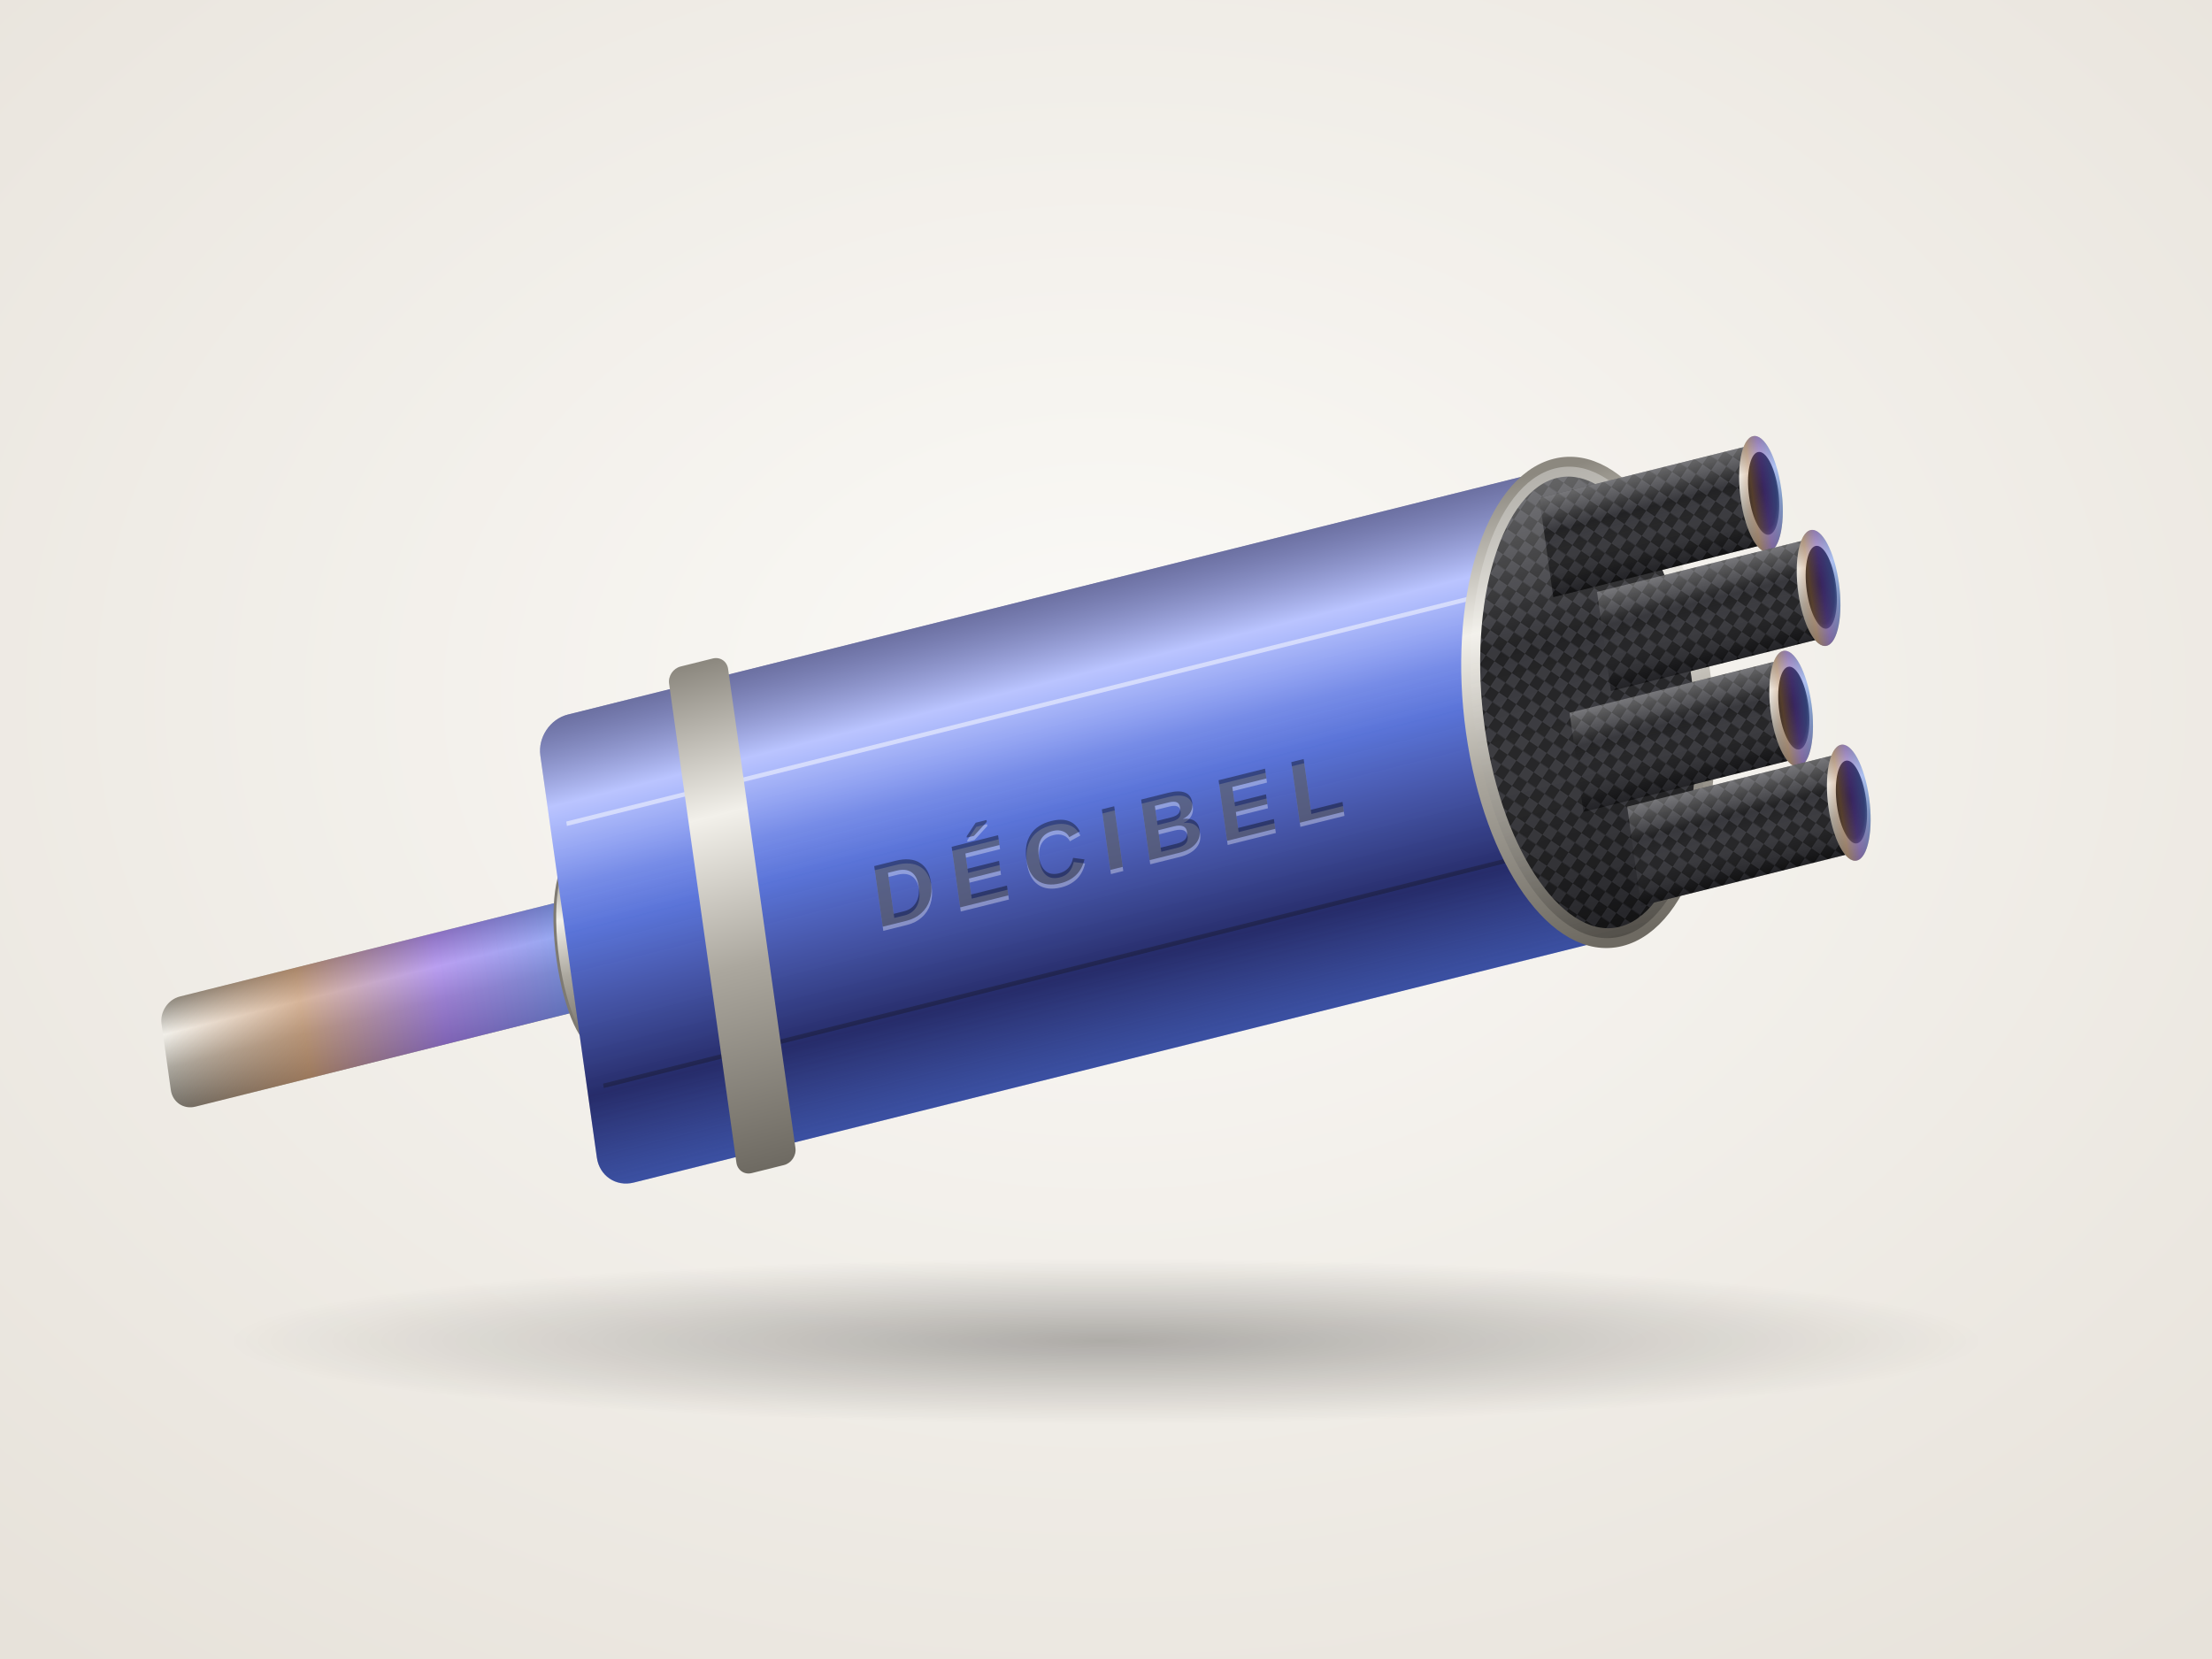
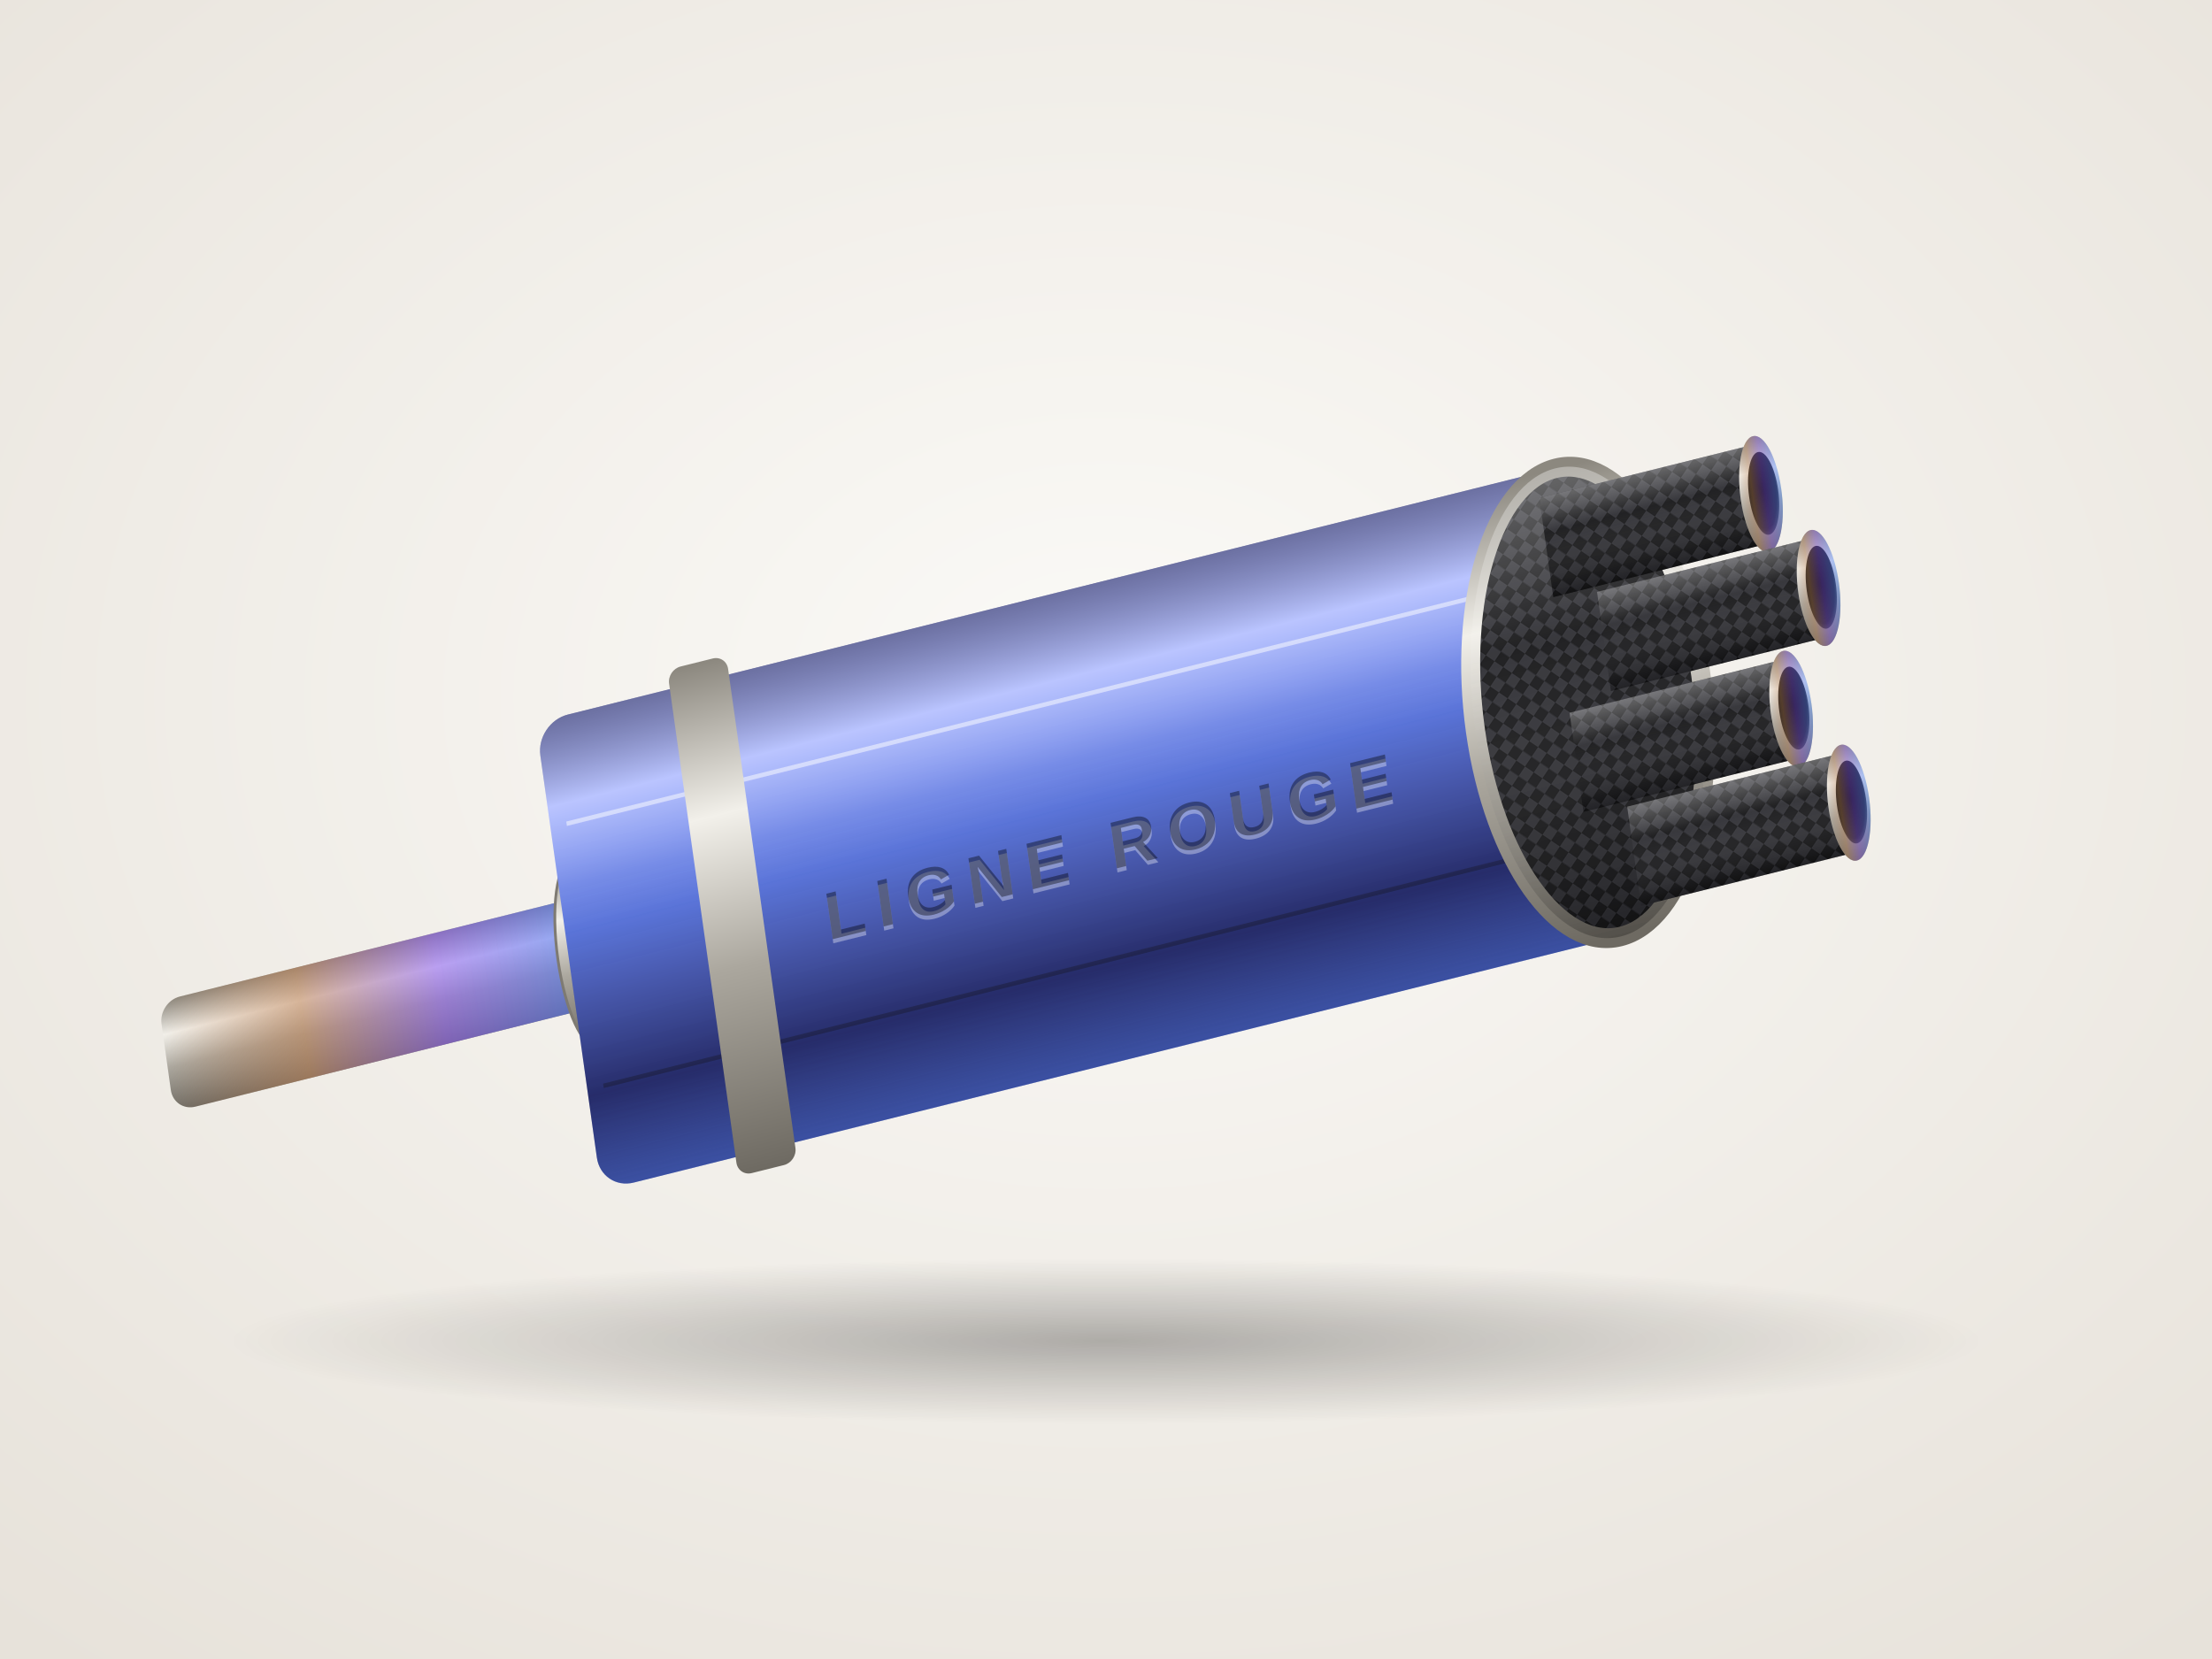
<svg xmlns="http://www.w3.org/2000/svg" viewBox="0 0 800 600" width="800" height="600">
  <defs>
    <radialGradient id="bg" cx="50%" cy="42%" r="75%">
      <stop offset="0" stop-color="#FBFAF7" />
      <stop offset="1" stop-color="#E7E2DA" />
    </radialGradient>
    <linearGradient id="metal" x1="0" y1="0" x2="0" y2="1">
      <stop offset="0" stop-color="#1D2470" />
      <stop offset="0.18" stop-color="#A9B6FF" />
      <stop offset="0.45" stop-color="#4F6BD8" />
      <stop offset="0.8" stop-color="#1D2470" />
      <stop offset="1" stop-color="#4F6BD8" />
    </linearGradient>
    <linearGradient id="ti" x1="0" y1="0" x2="0" y2="1">
      <stop offset="0" stop-color="#8C887F" />
      <stop offset="0.3" stop-color="#F2F0EA" />
      <stop offset="0.6" stop-color="#ABA79E" />
      <stop offset="1" stop-color="#6E6A62" />
    </linearGradient>
    <linearGradient id="heat" x1="0" y1="0" x2="1" y2="0">
      <stop offset="0" stop-color="#C08457" stop-opacity="0" />
      <stop offset="0.3" stop-color="#C08457" stop-opacity="0.55" />
      <stop offset="0.6" stop-color="#8B5CF6" stop-opacity="0.55" />
      <stop offset="1" stop-color="#3B82F6" stop-opacity="0.6" />
    </linearGradient>
    <linearGradient id="gloss" x1="0" y1="0" x2="0" y2="1">
      <stop offset="0" stop-color="#fff" stop-opacity="0.35" />
      <stop offset="0.35" stop-color="#fff" stop-opacity="0.05" />
      <stop offset="1" stop-color="#000" stop-opacity="0.25" />
    </linearGradient>
    <pattern id="carbon" width="8" height="8" patternUnits="userSpaceOnUse" patternTransform="rotate(45)">
      <rect width="8" height="8" fill="#161618" />
      <rect width="4" height="4" fill="#2E2E33" />
      <rect x="4" y="4" width="4" height="4" fill="#2E2E33" />
    </pattern>
    <radialGradient id="shadow" cx="50%" cy="50%" r="50%">
      <stop offset="0" stop-color="#000" stop-opacity="0.28" />
      <stop offset="1" stop-color="#000" stop-opacity="0" />
    </radialGradient>
    <radialGradient id="bore" cx="45%" cy="45%" r="60%">
      <stop offset="0" stop-color="#000" />
      <stop offset="0.8" stop-color="#1a1a1a" />
      <stop offset="1" stop-color="#444" />
    </radialGradient>
  </defs>
  <rect width="800" height="600" fill="url(#bg)" />
  <ellipse cx="400" cy="485" rx="320" ry="30" fill="url(#shadow)" />
  <g transform="translate(390 300) rotate(-14) skewX(-6)">
    <g transform="translate(0 0)">
      <rect x="-340" y="-20" width="170" height="40" rx="8" fill="url(#ti)" />
      <rect x="-340" y="-20" width="170" height="40" rx="8" fill="url(#heat)" />
      <ellipse cx="-184" cy="0" rx="10" ry="34" fill="url(#ti)" stroke="#7e7a72" />
      <rect x="-190" y="-85" width="380" height="170" rx="12" fill="url(#metal)" />
      <rect x="-184" y="-47.6" width="368" height="1.6" fill="#fff" fill-opacity="0.5" />
      <rect x="-184" y="47.6" width="368" height="1.6" fill="#000" fill-opacity="0.3" />
      <rect x="-190" y="-85" width="380" height="170" rx="12" fill="url(#gloss)" />
      <rect x="-140" y="-92" width="22" height="184" rx="5" fill="url(#ti)" />
-       <g transform="translate(10 17) rotate(0)" font-family="Arial Black, Arial, sans-serif" font-weight="900" font-size="32" letter-spacing="5.76" text-anchor="middle">
-         <text y="1.5" fill="#fff" fill-opacity="0.35">DÉCIBEL</text>
-         <text fill="#000" fill-opacity="0.38">DÉCIBEL</text>
+       <g transform="translate(10 17) rotate(0)" font-family="Arial Black, Arial, sans-serif" font-weight="900" font-size="24" letter-spacing="4.32" text-anchor="middle">
+         <text y="1.5" fill="#fff" fill-opacity="0.35">LIGNE ROUGE</text>
+         <text fill="#000" fill-opacity="0.38">LIGNE ROUGE</text>
      </g>
      <ellipse cx="190" cy="0" rx="42" ry="85" fill="url(#carbon)" stroke="url(#ti)" stroke-width="7" />
      <ellipse cx="190" cy="0" rx="42" ry="85" fill="url(#gloss)" />
    </g>
    <rect x="182.8" y="-76" width="80" height="36" fill="url(#carbon)" />
    <rect x="182.8" y="-76" width="80" height="36" fill="url(#gloss)" />
    <ellipse cx="262.8" cy="-58" rx="7.56" ry="21" fill="url(#ti)" />
    <ellipse cx="263.8" cy="-58" rx="5.4" ry="15" fill="url(#bore)" />
    <ellipse cx="262.8" cy="-58" rx="7.56" ry="21" fill="url(#heat)" opacity="0.7" />
    <rect x="182.8" y="2" width="80" height="36" fill="url(#carbon)" />
    <rect x="182.8" y="2" width="80" height="36" fill="url(#gloss)" />
    <ellipse cx="262.8" cy="20" rx="7.56" ry="21" fill="url(#ti)" />
    <ellipse cx="263.8" cy="20" rx="5.4" ry="15" fill="url(#bore)" />
    <ellipse cx="262.8" cy="20" rx="7.56" ry="21" fill="url(#heat)" opacity="0.7" />
    <rect x="198.8" y="-38" width="80" height="36" fill="url(#carbon)" />
    <rect x="198.8" y="-38" width="80" height="36" fill="url(#gloss)" />
    <ellipse cx="278.8" cy="-20" rx="7.56" ry="21" fill="url(#ti)" />
    <ellipse cx="279.8" cy="-20" rx="5.4" ry="15" fill="url(#bore)" />
    <ellipse cx="278.8" cy="-20" rx="7.56" ry="21" fill="url(#heat)" opacity="0.7" />
    <rect x="198.8" y="40" width="80" height="36" fill="url(#carbon)" />
    <rect x="198.8" y="40" width="80" height="36" fill="url(#gloss)" />
    <ellipse cx="278.8" cy="58" rx="7.56" ry="21" fill="url(#ti)" />
    <ellipse cx="279.8" cy="58" rx="5.4" ry="15" fill="url(#bore)" />
    <ellipse cx="278.8" cy="58" rx="7.56" ry="21" fill="url(#heat)" opacity="0.7" />
  </g>
</svg>
